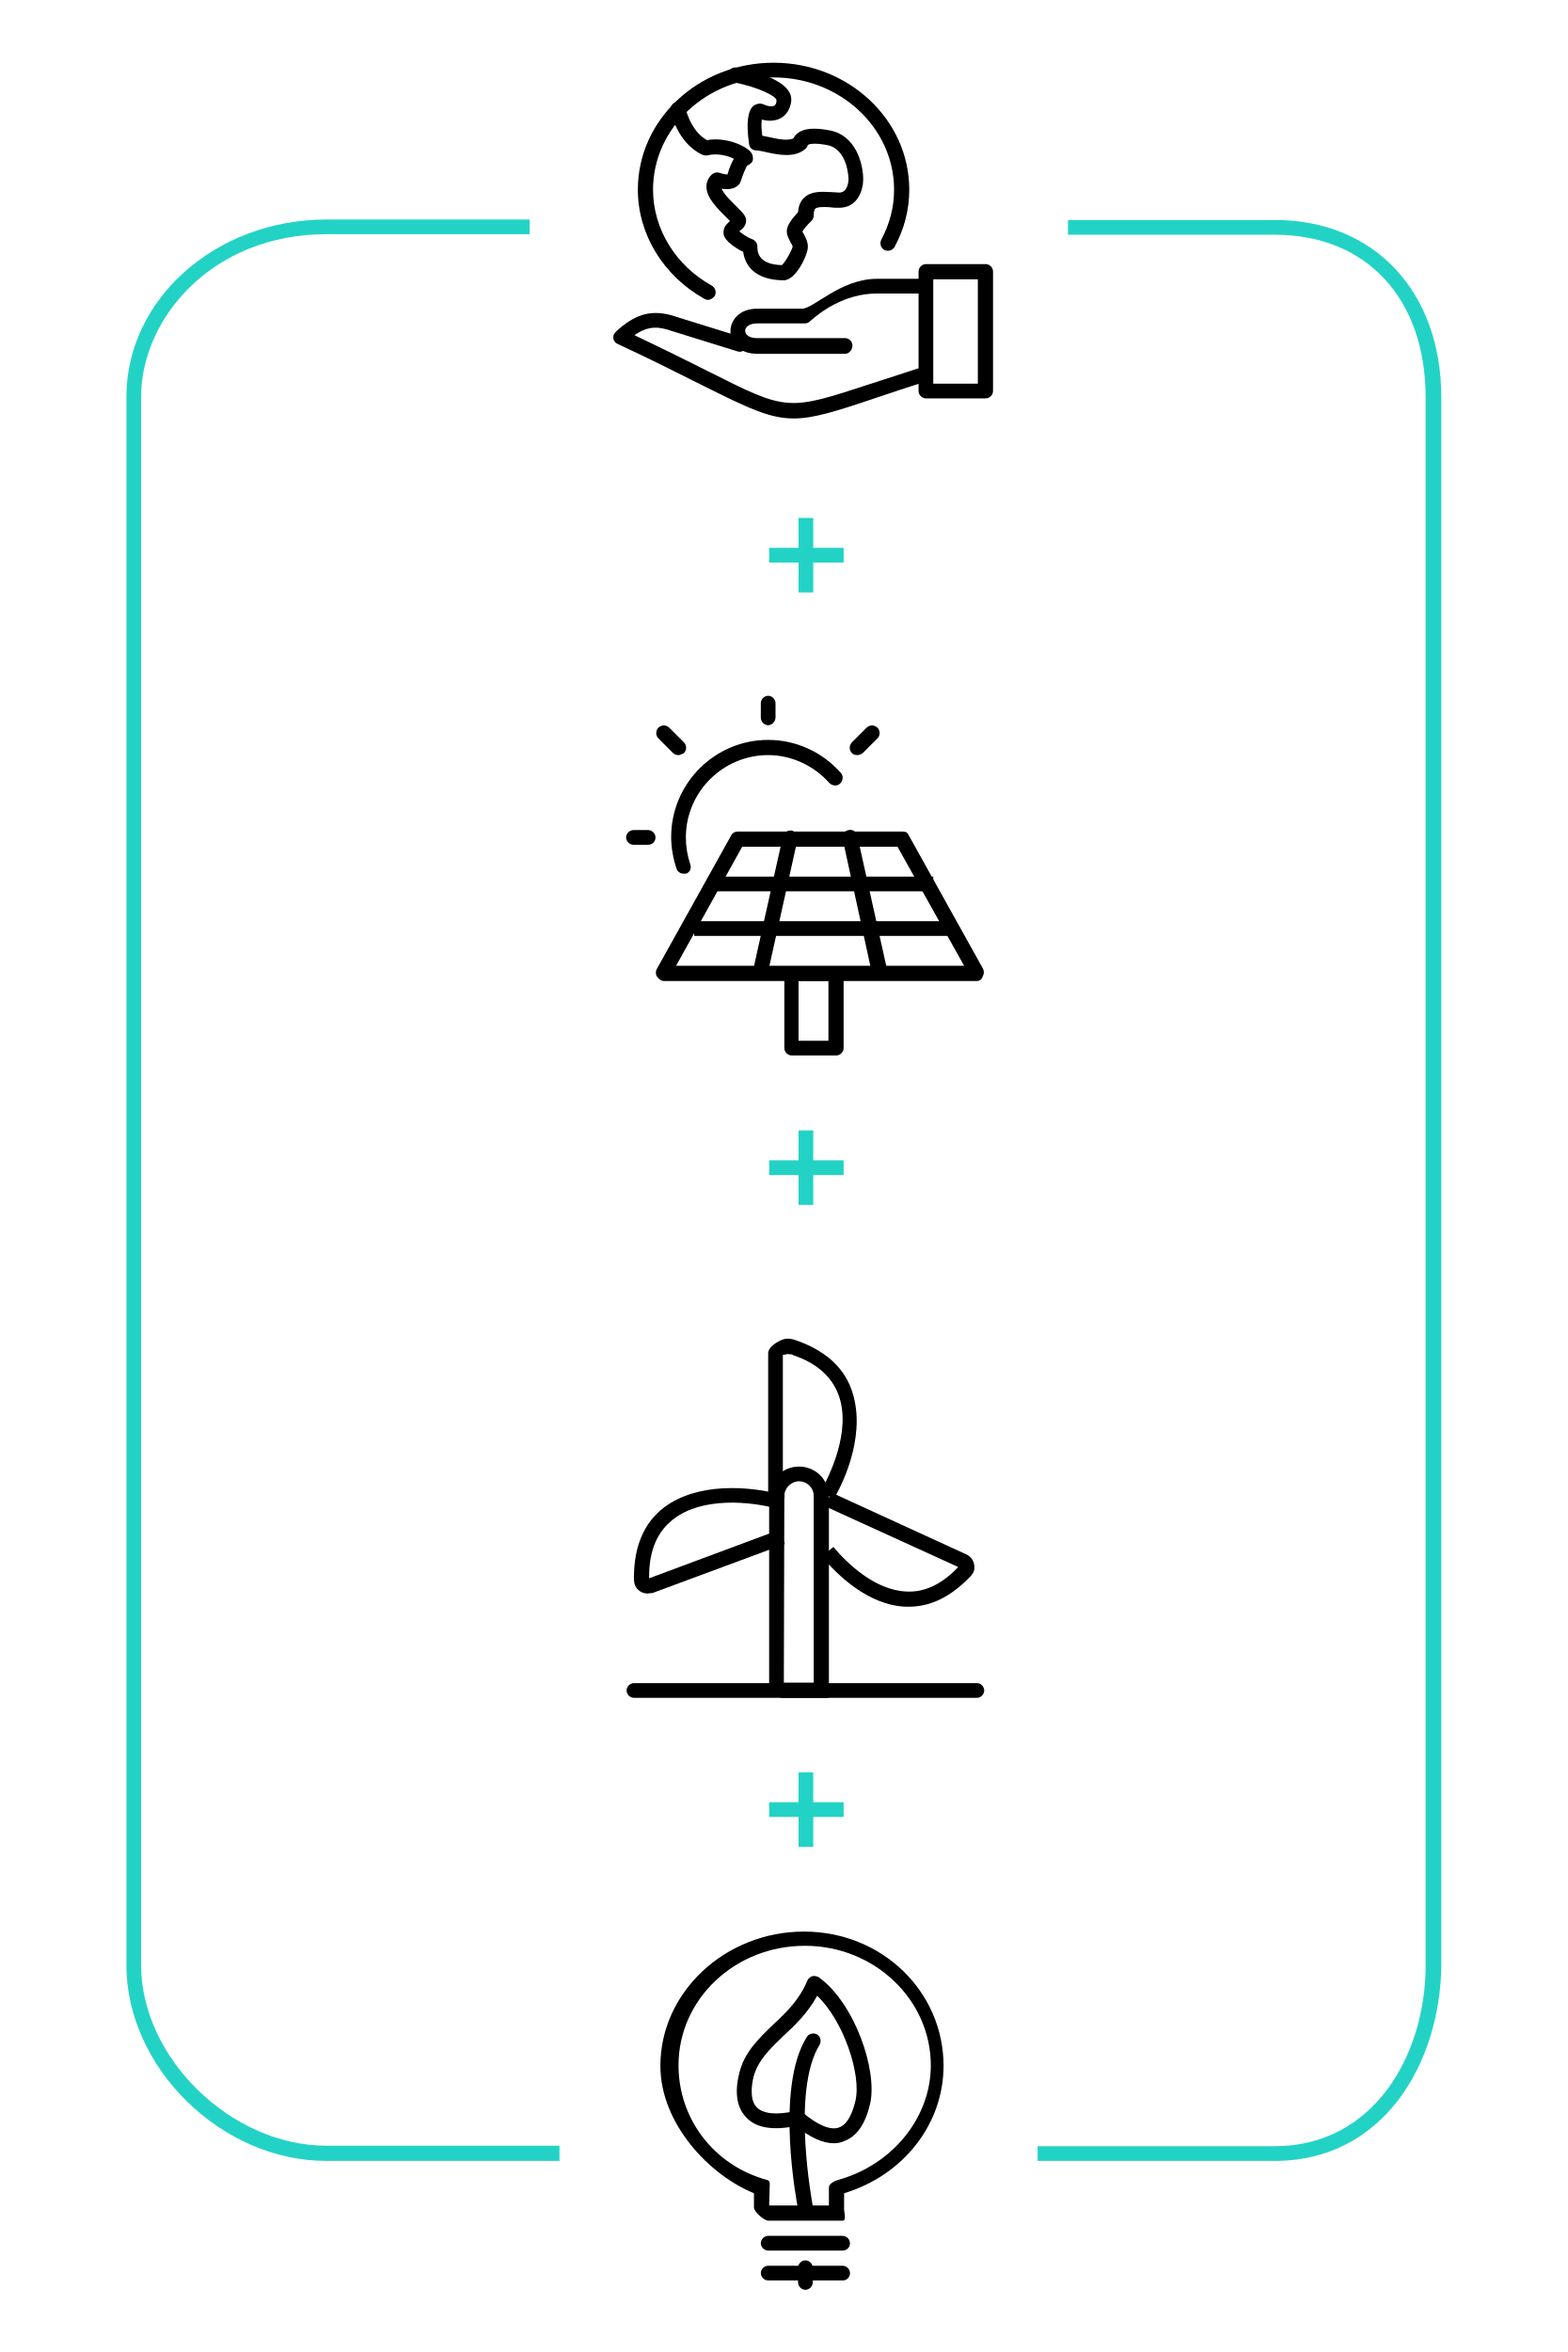
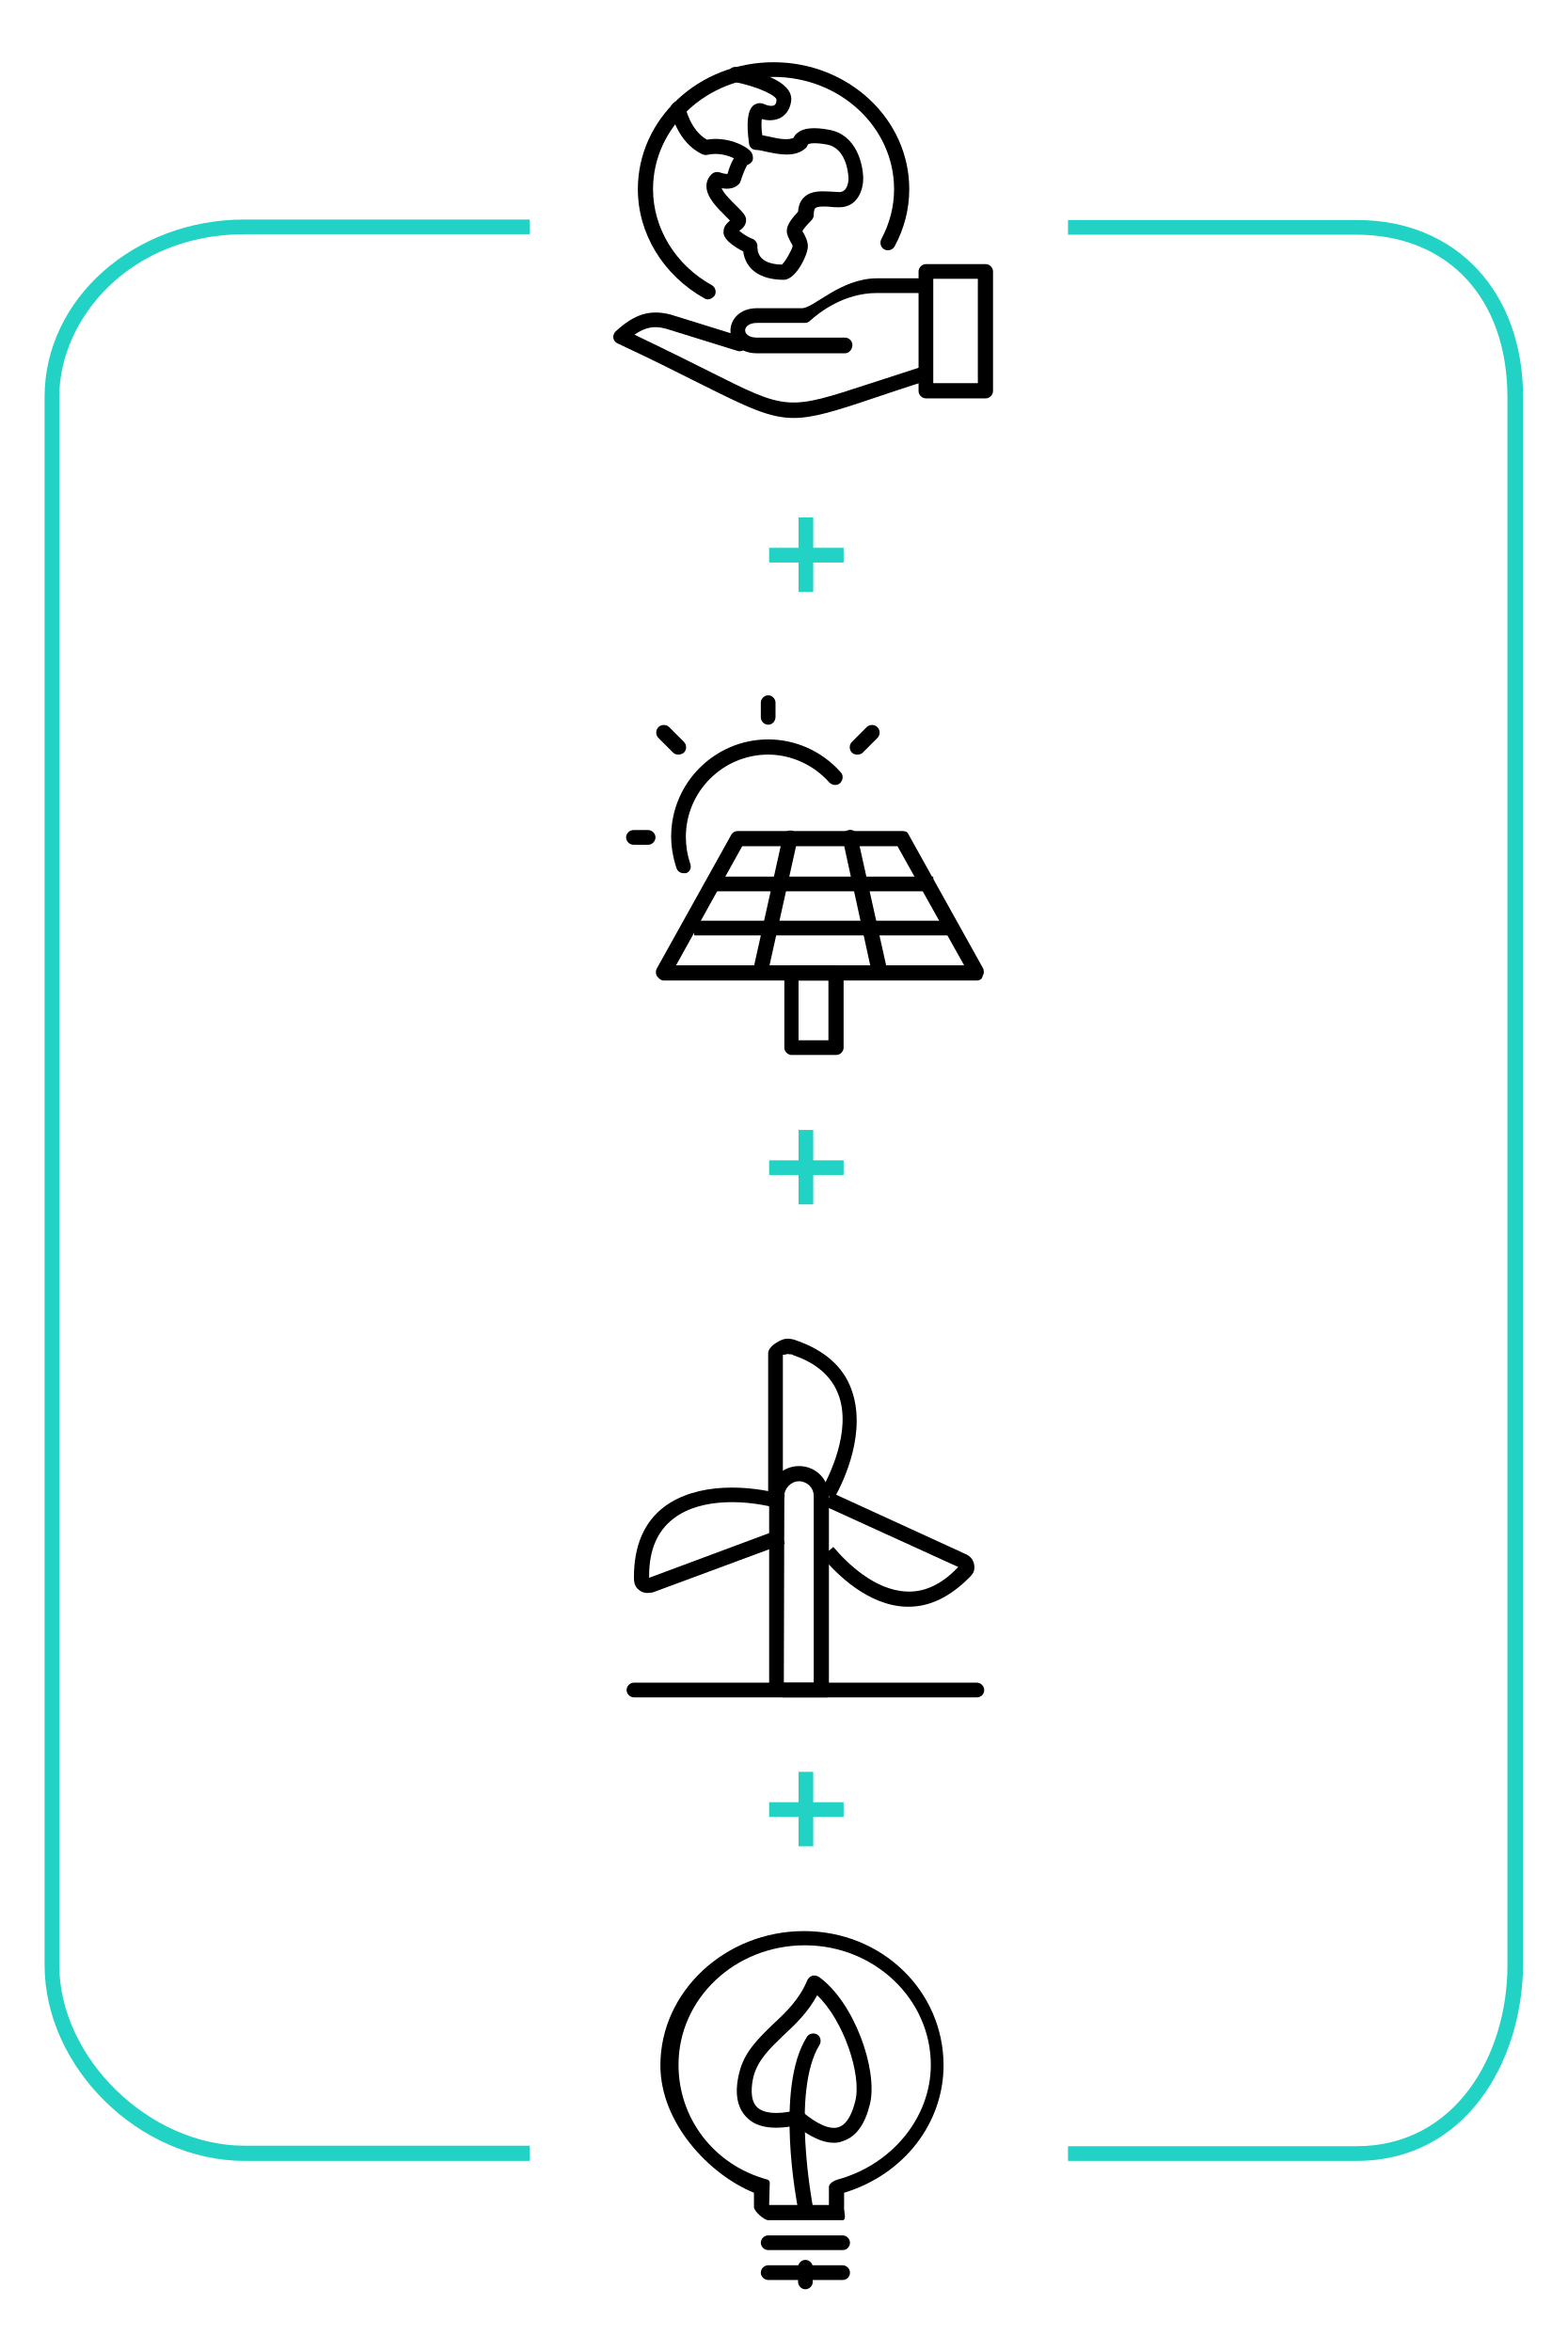
- <svg xmlns="http://www.w3.org/2000/svg" version="1.1" id="Layer_1" x="0px" y="0px" viewBox="32 -170.3 320 480" enable-background="new 32 -170.3 320 480" xml:space="preserve">
+ <svg xmlns="http://www.w3.org/2000/svg" version="1.1" id="Layer_1" x="0px" y="0px" viewBox="-479 161 320 480" style="enable-background:new -479 161 320 480;" xml:space="preserve">
+   <style type="text/css">
+ 	.st0{fill:#22D3C5;}
+ </style>
  <g>
    <g>
-       <g>
-         <path d="M234.7-90.5c0,0.8-0.7,1.5-1.5,1.5H221c-0.8,0-1.5-0.7-1.5-1.5v-24.4c0-0.8,0.7-1.5,1.5-1.5h12.2c0.8,0,1.5,0.7,1.5,1.5     V-90.5z M222.5-92h9.1v-21.3h-9.1V-92z" />
-       </g>
-       <g>
-         <path d="M194-84.9c-4.9,0-9.3-2.1-18.7-6.8c-4.4-2.2-9.9-5-17.2-8.4c-0.5-0.2-0.8-0.6-0.9-1.1s0.1-1,0.5-1.4     c3.8-3.5,7-4.5,11.2-3.4l14.5,4.5c0.8,0.2,1.3,1.1,1,1.9c-0.2,0.8-1.1,1.3-1.9,1l-14.5-4.5c-2.5-0.7-4.3-0.3-6.5,1.2     c6.3,3,11.1,5.4,15.1,7.4c16.1,8.1,16.1,8.1,32.9,2.6c3-1,6.6-2.1,10.8-3.5c0.8-0.2,1.7,0.2,1.9,1s-0.2,1.7-1,1.9     c-4.2,1.3-7.7,2.5-10.7,3.5C202.5-86.3,198-84.9,194-84.9z" />
-       </g>
-       <g>
-         <path d="M204.5-98.1h-18c-3.6,0-5.4-2.3-5.4-4.6s1.9-4.6,5.4-4.6h9.2c2.4,0,7.9-6.1,15.3-6.1h9.8c0.8,0,1.5,0.7,1.5,1.5     s-0.7,1.5-1.5,1.5H211c-6.8,0-11.8,4-13.7,5.7c-0.3,0.3-0.7,0.4-1,0.4h-9.8c-1.6,0-2.4,0.8-2.4,1.5s0.7,1.5,2.4,1.5h18     c0.8,0,1.5,0.7,1.5,1.5S205.4-98.1,204.5-98.1z" />
-       </g>
-       <g>
-         <path d="M176.5-109.1c-0.3,0-0.5-0.1-0.7-0.2c-8.4-4.7-13.6-13.2-13.6-22.3c0-14.3,12.4-25.9,27.7-25.9s27.7,11.6,27.7,25.9     c0,4.1-1,8-3,11.7c-0.4,0.7-1.3,1-2.1,0.6c-0.7-0.4-1-1.3-0.6-2.1c1.7-3.2,2.6-6.6,2.6-10.2c0-12.6-11-22.9-24.6-22.9     s-24.6,10.3-24.6,22.9c0,8,4.6,15.5,12,19.6c0.7,0.4,1,1.3,0.6,2.1C177.5-109.4,177-109.1,176.5-109.1z" />
-       </g>
-       <g>
-         <path d="M192-113.1c-4.8,0-7.8-2.1-8.3-5.8c-0.8-0.4-1.9-1-3-2c-0.7-0.7-1.1-1.4-1-2.1c0-1.1,0.8-1.7,1.3-2.2     c-0.2-0.2-0.5-0.5-0.7-0.7c-1.8-1.8-4.1-4-4.1-6.3c0-1,0.4-1.8,1.1-2.5c0.5-0.4,1.1-0.5,1.7-0.3c0.5,0.2,1.1,0.3,1.5,0.3     c0.4-1.5,0.9-2.5,1.3-3.2c-1.2-0.6-3.3-1.2-5.4-0.7c-0.3,0.1-0.7,0-1-0.1c-5.2-2.4-6.5-8.8-6.5-9c-0.2-0.8,0.4-1.6,1.2-1.8     c0.8-0.2,1.6,0.4,1.8,1.2c0,0,1,4.7,4.4,6.6c4-0.7,8,1.2,9,2.5c0.4,0.5,0.5,1.3,0.3,1.8c-0.2,0.4-0.6,0.7-1.1,0.9     c-0.3,0.5-0.9,1.9-1.3,3.2c-0.1,0.3-0.2,0.5-0.4,0.7c-1,1-2.4,1-3.5,0.8c0.4,1.1,2.2,2.8,3,3.6c1.3,1.3,2,2,2,2.9     c0,1.1-0.8,1.8-1.4,2.2l0,0c1.4,1.2,2.6,1.6,2.6,1.6c0.6,0.2,1.1,0.8,1.1,1.5c0,0.9,0,3.7,5,3.8c0.7-0.6,2.1-3.1,2.2-3.8     c0-0.1-0.2-0.5-0.4-0.8c-0.3-0.6-0.8-1.4-0.8-2.3c0-1.3,1.2-2.7,2.3-3.9c0.1-1.3,0.5-2.3,1.3-3c1.4-1.3,3.4-1.2,5.4-1.1     c0.5,0,1.1,0.1,1.7,0.1c1.8,0,1.9-2.4,1.9-2.7c0-0.2-0.1-6.2-4.4-7c-2.7-0.5-3.7-0.2-3.9,0c-0.1,0.3-0.2,0.5-0.4,0.7     c-2.2,2-5.5,1.3-7.9,0.8c-0.9-0.2-1.7-0.4-2.2-0.4c-0.8,0-1.4-0.5-1.5-1.3c-0.6-4.2-0.3-6.8,0.9-7.8c0.7-0.5,1.5-0.6,2.3-0.2     c0.7,0.3,1.4,0.4,1.9,0.2c0.4-0.2,0.5-0.7,0.5-1.1c0.1-0.8-3.6-2.7-8.7-3.7c-0.8-0.2-1.4-1-1.2-1.8c0.2-0.8,0.9-1.4,1.8-1.2     c3.5,0.7,11.6,2.7,11.1,6.9c-0.2,1.5-0.9,2.7-2.1,3.4c-1.1,0.6-2.5,0.7-3.9,0.3c-0.1,0.8-0.1,2,0.1,3.3c0.5,0.1,1,0.2,1.5,0.3     c1.7,0.4,3.8,0.8,4.9,0.2c0.1-0.3,0.4-0.7,0.8-1c1.2-1,3.4-1.2,6.5-0.6c5.5,1,6.9,7,6.9,10c0,2-1,5.8-4.9,5.8     c-0.6,0-1.2,0-1.8-0.1c-1.3-0.1-2.7-0.1-3.1,0.3c-0.2,0.2-0.3,0.7-0.3,1.4c0,0.4-0.2,0.8-0.5,1.1c-0.8,0.8-1.7,1.8-1.8,2.2     c0,0,0.3,0.5,0.4,0.7c0.3,0.6,0.7,1.4,0.7,2.3C197-118.5,194.5-113.1,192-113.1z" />
-       </g>
+       <path d="M-276.3,240.8c0,0.8-0.7,1.5-1.5,1.5H-290c-0.8,0-1.5-0.7-1.5-1.5v-24.4c0-0.8,0.7-1.5,1.5-1.5h12.2    c0.8,0,1.5,0.7,1.5,1.5V240.8z M-288.5,239.2h9.1v-21.3h-9.1V239.2z" />
    </g>
    <g>
-       <g>
-         <path d="M202.2,267.1c-2.3,0-4.8-1.2-7.8-3.5c-4.6,0.9-8,0.4-10-1.7c-2-2-2.5-5.1-1.5-9.1l0,0c1-4.2,3.9-7,6.9-9.9     c2.7-2.5,5.4-5.1,7-9c0.2-0.4,0.5-0.7,1-0.9c0.4-0.1,0.9,0,1.3,0.2c7.3,5.2,12.1,19,10.5,25.9c-1,4.2-2.8,6.7-5.4,7.6     C203.5,267,202.9,267.1,202.2,267.1z M194.8,260.4c0.4,0,0.7,0.1,1,0.4c3.1,2.6,5.7,3.7,7.4,3.1c1.9-0.6,2.9-3.3,3.4-5.4     c1.3-5.3-2.4-16.4-7.8-21.5c-1.9,3.5-4.5,6-6.9,8.2c-2.8,2.7-5.2,5-6.1,8.4c-0.4,1.7-0.8,4.7,0.7,6.2c1.3,1.3,4.1,1.6,7.9,0.7     C194.5,260.4,194.7,260.4,194.8,260.4z" />
-       </g>
-       <g>
-         <path d="M204,289h-15.2c-0.8,0-1.5-0.7-1.5-1.5s0.7-1.5,1.5-1.5H204c0.8,0,1.5,0.7,1.5,1.5S204.9,289,204,289z" />
-       </g>
-       <g>
-         <path d="M204,295.1h-15.2c-0.8,0-1.5-0.7-1.5-1.5s0.7-1.5,1.5-1.5H204c0.8,0,1.5,0.7,1.5,1.5S204.9,295.1,204,295.1z" />
-       </g>
-       <g>
-         <path d="M196.4,297c-0.8,0-1.5-0.7-1.5-1.5v-3c0-0.8,0.7-1.5,1.5-1.5s1.5,0.7,1.5,1.5v3C197.9,296.3,197.2,297,196.4,297z" />
-       </g>
-       <g>
-         <path d="M196.4,281.7c-0.7,0-1.3-0.5-1.5-1.2c-0.2-1-4.8-24.7,1.8-35.1c0.4-0.7,1.4-0.9,2.1-0.5c0.7,0.4,0.9,1.4,0.5,2.1     c-5.9,9.5-1.4,32.7-1.4,32.9c0.2,0.8-0.4,1.6-1.2,1.8C196.5,281.7,196.5,281.7,196.4,281.7z" />
-       </g>
-       <g>
-         <path d="M204,282.9h-15.2c-0.8,0-2.9-1.8-2.9-2.7v-2.9c-9.1-3.7-19.1-14.2-19.1-26c0-15.1,13.3-27.4,29.3-27.4     s28.5,12.3,28.5,27.4c0,11.8-8.1,22.3-20.3,26v2.9C204.2,281,204.9,282.9,204,282.9z M189,279.8h12.2v-3.7c0-0.7,1.1-1.3,1.8-1.5     c11-3,19-12.6,19-23.4c0-13.4-11.5-24.4-25.7-24.4c-14.3,0-25.8,10.9-25.8,24.4c0,10.8,7.1,20.4,18.1,23.4     c0.7,0.2,0.5,0.8,0.5,1.5L189,279.8L189,279.8z" />
-       </g>
+       <path d="M-317,246.3c-4.9,0-9.3-2.1-18.7-6.8c-4.4-2.2-9.9-5-17.2-8.4c-0.5-0.2-0.8-0.6-0.9-1.1c-0.1-0.5,0.1-1,0.5-1.4    c3.8-3.5,7-4.5,11.2-3.4l14.5,4.5c0.8,0.2,1.3,1.1,1,1.9c-0.2,0.8-1.1,1.3-1.9,1l-14.5-4.5c-2.5-0.7-4.3-0.3-6.5,1.2    c6.3,3,11.1,5.4,15.1,7.4c16.1,8.1,16.1,8.1,32.9,2.6c3-1,6.6-2.1,10.8-3.5c0.8-0.2,1.7,0.2,1.9,1c0.2,0.8-0.2,1.7-1,1.9    c-4.2,1.3-7.7,2.5-10.7,3.5C-308.5,244.9-313,246.3-317,246.3z" />
    </g>
    <g>
-       <g>
-         <path d="M188.8-22.3c-0.8,0-1.5-0.7-1.5-1.5v-3c0-0.8,0.7-1.5,1.5-1.5s1.5,0.7,1.5,1.5v3C190.2-22.9,189.5-22.3,188.8-22.3z" />
-       </g>
-       <g>
-         <path d="M170.5-16.2c-0.4,0-0.8-0.1-1.1-0.4l-3-3c-0.6-0.6-0.6-1.6,0-2.2s1.6-0.6,2.2,0l3,3c0.6,0.6,0.6,1.6,0,2.2     C171.2-16.4,170.8-16.2,170.5-16.2z" />
-       </g>
-       <g>
-         <path d="M207-16.2c-0.4,0-0.8-0.1-1.1-0.4c-0.6-0.6-0.6-1.6,0-2.2l3-3c0.6-0.6,1.6-0.6,2.2,0s0.6,1.6,0,2.2l-3,3     C207.8-16.4,207.4-16.2,207-16.2z" />
-       </g>
-       <g>
-         <path d="M164.3,2.1h-3c-0.8,0-1.5-0.7-1.5-1.5s0.7-1.5,1.5-1.5h3c0.8,0,1.5,0.7,1.5,1.5S165.2,2.1,164.3,2.1z" />
-       </g>
-       <g>
-         <path d="M171.5,8c-0.6,0-1.2-0.4-1.4-1c-0.7-2.1-1.1-4.3-1.1-6.5c0-10.9,8.9-19.8,19.8-19.8c5.6,0,11,2.4,14.8,6.7     c0.6,0.6,0.5,1.6-0.1,2.2c-0.6,0.6-1.6,0.5-2.2-0.1c-3.2-3.6-7.8-5.7-12.5-5.7c-9.2,0-16.8,7.5-16.8,16.8c0,1.9,0.3,3.7,0.9,5.5     c0.3,0.8-0.1,1.7-0.9,1.9C171.8,8,171.7,8,171.5,8z" />
-       </g>
-       <g>
-         <path d="M231.4,29.9h-64c-0.5,0-1-0.5-1.3-0.9c-0.3-0.5-0.3-1.1,0-1.6l15.2-27.3c0.3-0.5,0.8-0.7,1.3-0.7h33.5     c0.6,0,1.1,0.1,1.3,0.6l15.2,27.3c0.3,0.5,0.3,1.2,0,1.6C232.5,29.5,232,29.9,231.4,29.9z M170,26.8h58.8L215.2,2.5h-31.7     L170,26.8z" />
-       </g>
-       <g>
-         <path d="M204.2,43.6c0,0.8-0.7,1.5-1.5,1.5h-9.1c-0.8,0-1.5-0.7-1.5-1.5V28.4c0-0.8,0.7-1.5,1.5-1.5h9.1c0.8,0,1.5,0.7,1.5,1.5     V43.6z M195,42.1h6.1V29.9H195V42.1z" />
-       </g>
-       <g>
-         <path d="M187.2,29.6c-0.1,0-0.2,0-0.3,0c-0.8-0.2-1.3-1-1.2-1.8l6.1-27.4c0.2-0.8,1-1.3,1.8-1.2c0.8,0.2,1.3,1,1.2,1.8l-6.1,27.4     C188.5,29.1,187.8,29.6,187.2,29.6z" />
-       </g>
-       <g>
-         <path d="M211.5,29.6c-0.7,0-1.3-0.5-1.5-1.2l-6-27.5c-0.2-0.8,0.3-1.6,1.2-1.8c0.8-0.2,1.6,0.3,1.8,1.2l6.1,27.4     c0.2,0.8-0.3,1.6-1.2,1.8C211.9,29.5,211.7,29.6,211.5,29.6z" />
-       </g>
-       <g>
-         <rect x="176.8" y="8.6" width="45.7" height="3" />
-       </g>
-       <g>
-         <rect x="173.7" y="17.7" width="51.8" height="3" />
-       </g>
+       <path d="M-306.5,233.1h-18c-3.6,0-5.4-2.3-5.4-4.6c0-2.3,1.9-4.6,5.4-4.6h9.2c2.4,0,7.9-6.1,15.3-6.1h9.8c0.8,0,1.5,0.7,1.5,1.5    c0,0.8-0.7,1.5-1.5,1.5h-9.8c-6.8,0-11.8,4-13.7,5.7c-0.3,0.3-0.7,0.4-1,0.4h-9.8c-1.6,0-2.4,0.8-2.4,1.5s0.7,1.5,2.4,1.5h18    c0.8,0,1.5,0.7,1.5,1.5S-305.6,233.1-306.5,233.1z" />
    </g>
    <g>
-       <g>
-         <path d="M164.2,154.9c-0.8,0-1.5-0.3-2.1-0.9c-0.7-0.8-0.7-1.7-0.7-2.3c0-6.5,2.1-11.3,6.2-14.4c6.7-5,17.1-4.5,24.6-2.4     l-0.8,2.9c-6.5-1.9-16.2-2.5-21.9,1.9c-3.3,2.5-5,6.4-5,11.7v0.4l26.6-9.9l1.1,2.9l-27,10C164.8,154.8,164.5,154.9,164.2,154.9z" />
-       </g>
-       <g>
-         <path d="M202.2,135.6l-2.7-1.5c1.6-2.8,6.5-12.4,3.6-19.9c-1.4-3.6-4.4-6.3-9.1-7.9l-0.4-0.2c0,0-0.8,0-0.8-0.1     c-0.1,0.1-1,0.2-1,0.2v30.2h-3v-30.5c0-1.4,2.1-2.5,2.9-2.8c1-0.4,2.2-0.1,2.7,0.1c5.8,2,9.6,5.3,11.3,9.8     C209,121.7,204.5,131.7,202.2,135.6z" />
-       </g>
-       <g>
-         <path d="M217.5,157.6c-0.2,0-0.4,0-0.6,0c-7.7-0.3-14-6.5-17.1-10.2l2.3-2c2.8,3.3,8.4,8.8,14.9,9.1c3.6,0.2,7.1-1.4,10.3-4.7     l0.3-0.3l-27.2-12.4l1.3-2.8l27.5,12.6c1.1,0.5,1.7,1.5,1.7,2.7c0,1.1-0.7,1.7-1.1,2.1C225.8,155.8,221.7,157.6,217.5,157.6z" />
-       </g>
-       <g>
-         <path d="M231.4,176.2h-70c-0.8,0-1.5-0.7-1.5-1.5c0-0.8,0.7-1.5,1.5-1.5h70c0.8,0,1.5,0.7,1.5,1.5     C232.9,175.5,232.2,176.2,231.4,176.2z" />
-       </g>
-       <g>
-         <path d="M200.9,176.2h-9.1c-0.8,0-2.8-0.9-2.8-1.7v-39.4c0-3.4,2.7-6.1,6.1-6.1c3.4,0,6.1,2.7,6.1,6.1v39.4     C201,175.3,201.8,176.2,200.9,176.2z M192,173.1h6.1V135c0-1.7-1.4-3-3-3s-3,1.4-3,3L192,173.1L192,173.1z" />
-       </g>
+       <path d="M-334.5,222.1c-0.3,0-0.5-0.1-0.7-0.2c-8.4-4.7-13.6-13.2-13.6-22.3c0-14.3,12.4-25.9,27.7-25.9    c15.3,0,27.7,11.6,27.7,25.9c0,4.1-1,8-3,11.7c-0.4,0.7-1.3,1-2.1,0.6c-0.7-0.4-1-1.3-0.6-2.1c1.7-3.2,2.6-6.6,2.6-10.2    c0-12.6-11-22.9-24.6-22.9s-24.6,10.3-24.6,22.9c0,8,4.6,15.5,12,19.6c0.7,0.4,1,1.3,0.6,2.1C-333.5,221.8-334,222.1-334.5,222.1z    " />
    </g>
    <g>
-       <path fill="#22D3C5" d="M146.2,270.7H98.6c-21.4,0-40.8-19-40.8-40v-320c0-20,18.3-36.2,40.8-36.2h41.5v3H98.6    c-23.3,0-37.8,17.2-37.8,33.2v320c0,19,18.4,36.9,37.8,36.9h47.6V270.7z" />
+       <path d="M-319,218.1c-4.8,0-7.8-2.1-8.3-5.8c-0.8-0.4-1.9-1-3-2c-0.7-0.7-1.1-1.4-1-2.1c0-1.1,0.8-1.7,1.3-2.2    c-0.2-0.2-0.5-0.5-0.7-0.7c-1.8-1.8-4.1-4-4.1-6.3c0-1,0.4-1.8,1.1-2.5c0.5-0.4,1.1-0.5,1.7-0.3c0.5,0.2,1.1,0.3,1.5,0.3    c0.4-1.5,0.9-2.5,1.3-3.2c-1.2-0.6-3.3-1.2-5.4-0.7c-0.3,0.1-0.7,0-1-0.1c-5.2-2.4-6.5-8.8-6.5-9c-0.2-0.8,0.4-1.6,1.2-1.8    c0.8-0.2,1.6,0.4,1.8,1.2c0,0,1,4.7,4.4,6.6c4-0.7,8,1.2,9,2.5c0.4,0.5,0.5,1.3,0.3,1.8c-0.2,0.4-0.6,0.7-1.1,0.9    c-0.3,0.5-0.9,1.9-1.3,3.2c-0.1,0.3-0.2,0.5-0.4,0.7c-1,1-2.4,1-3.5,0.8c0.4,1.1,2.2,2.8,3,3.6c1.3,1.3,2,2,2,2.9    c0,1.1-0.8,1.8-1.4,2.2l0,0c1.4,1.2,2.6,1.6,2.6,1.6c0.6,0.2,1.1,0.8,1.1,1.5c0,0.9,0,3.7,5,3.8c0.7-0.6,2.1-3.1,2.2-3.8    c0-0.1-0.2-0.5-0.4-0.8c-0.3-0.6-0.8-1.4-0.8-2.3c0-1.3,1.2-2.7,2.3-3.9c0.1-1.3,0.5-2.3,1.3-3c1.4-1.3,3.4-1.2,5.4-1.1    c0.5,0,1.1,0.1,1.7,0.1c1.8,0,1.9-2.4,1.9-2.7c0-0.2-0.1-6.2-4.4-7c-2.7-0.5-3.7-0.2-3.9,0c-0.1,0.3-0.2,0.5-0.4,0.7    c-2.2,2-5.5,1.3-7.9,0.8c-0.9-0.2-1.7-0.4-2.2-0.4c-0.8,0-1.4-0.5-1.5-1.3c-0.6-4.2-0.3-6.8,0.9-7.8c0.7-0.5,1.5-0.6,2.3-0.2    c0.7,0.3,1.4,0.4,1.9,0.2c0.4-0.2,0.5-0.7,0.5-1.1c0.1-0.8-3.6-2.7-8.7-3.7c-0.8-0.2-1.4-1-1.2-1.8c0.2-0.8,0.9-1.4,1.8-1.2    c3.5,0.7,11.6,2.7,11.1,6.9c-0.2,1.5-0.9,2.7-2.1,3.4c-1.1,0.6-2.5,0.7-3.9,0.3c-0.1,0.8-0.1,2,0.1,3.3c0.5,0.1,1,0.2,1.5,0.3    c1.7,0.4,3.8,0.8,4.9,0.2c0.1-0.3,0.4-0.7,0.8-1c1.2-1,3.4-1.2,6.5-0.6c5.5,1,6.9,7,6.9,10c0,2-1,5.8-4.9,5.8    c-0.6,0-1.2,0-1.8-0.1c-1.3-0.1-2.7-0.1-3.1,0.3c-0.2,0.2-0.3,0.7-0.3,1.4c0,0.4-0.2,0.8-0.5,1.1c-0.8,0.8-1.7,1.8-1.8,2.2    c0,0,0.3,0.5,0.4,0.7c0.3,0.6,0.7,1.4,0.7,2.3C-314,212.8-316.5,218.1-319,218.1z" />
+     </g>
+   </g>
+   <g>
+     <g>
+       <path d="M-308.8,598.3c-2.3,0-4.8-1.2-7.8-3.5c-4.6,0.9-8,0.4-10-1.7c-2-2-2.5-5.1-1.5-9.1l0,0c1-4.2,3.9-7,6.9-9.9    c2.7-2.5,5.4-5.1,7-9c0.2-0.4,0.5-0.7,1-0.9c0.4-0.1,0.9,0,1.3,0.2c7.3,5.2,12.1,19,10.5,25.9c-1,4.2-2.8,6.7-5.4,7.6    C-307.5,598.2-308.1,598.3-308.8,598.3z M-316.2,591.6c0.4,0,0.7,0.1,1,0.4c3.1,2.6,5.7,3.7,7.4,3.1c1.9-0.6,2.9-3.3,3.4-5.4    c1.3-5.3-2.4-16.4-7.8-21.5c-1.9,3.5-4.5,6-6.9,8.2c-2.8,2.7-5.2,5-6.1,8.4c-0.4,1.7-0.8,4.7,0.7,6.2c1.3,1.3,4.1,1.6,7.9,0.7    C-316.5,591.6-316.3,591.6-316.2,591.6z" />
    </g>
    <g>
-       <path fill="#22D3C5" d="M292.2,270.7h-48.4v-3h48.4c20.2,0,30.8-18.6,30.8-36.9v-320c0-20.2-12.1-33.2-30.8-33.2H250v-3h42.3    c20.2,0,33.9,14.6,33.9,36.2v320C326,250.6,314.5,270.7,292.2,270.7z" />
+       <path d="M-307,620.2h-15.2c-0.8,0-1.5-0.7-1.5-1.5s0.7-1.5,1.5-1.5h15.2c0.8,0,1.5,0.7,1.5,1.5S-306.1,620.2-307,620.2z" />
    </g>
    <g>
-       <g>
-         <rect x="195" y="191.4" fill="#22D3C5" width="3" height="15.2" />
-       </g>
-       <g>
-         <rect x="189" y="197.5" fill="#22D3C5" width="15.2" height="3" />
-       </g>
+       <path d="M-307,626.3h-15.2c-0.8,0-1.5-0.7-1.5-1.5s0.7-1.5,1.5-1.5h15.2c0.8,0,1.5,0.7,1.5,1.5S-306.1,626.3-307,626.3z" />
    </g>
    <g>
-       <g>
-         <rect x="195" y="60.4" fill="#22D3C5" width="3" height="15.2" />
-       </g>
-       <g>
-         <rect x="189" y="66.5" fill="#22D3C5" width="15.2" height="3" />
-       </g>
+       <path d="M-314.6,628.2c-0.8,0-1.5-0.7-1.5-1.5v-3c0-0.8,0.7-1.5,1.5-1.5c0.8,0,1.5,0.7,1.5,1.5v3    C-313.1,627.5-313.8,628.2-314.6,628.2z" />
    </g>
    <g>
-       <g>
-         <rect x="195" y="-64.6" fill="#22D3C5" width="3" height="15.2" />
-       </g>
-       <g>
-         <rect x="189" y="-58.5" fill="#22D3C5" width="15.2" height="3" />
-       </g>
+       <path d="M-314.6,613c-0.7,0-1.3-0.5-1.5-1.2c-0.2-1-4.8-24.7,1.8-35.1c0.4-0.7,1.4-0.9,2.1-0.5c0.7,0.4,0.9,1.4,0.5,2.1    c-5.9,9.5-1.4,32.7-1.4,32.9c0.2,0.8-0.4,1.6-1.2,1.8C-314.5,613-314.5,613-314.6,613z" />
+     </g>
+     <g>
+       <path d="M-307,614.1h-15.2c-0.8,0-2.9-1.8-2.9-2.7v-2.9c-9.1-3.7-19.1-14.2-19.1-26c0-15.1,13.3-27.4,29.3-27.4    s28.5,12.3,28.5,27.4c0,11.8-8.1,22.3-20.3,26v2.9C-306.8,612.2-306.1,614.1-307,614.1z M-322,611h12.2v-3.7    c0-0.7,1.1-1.3,1.8-1.5c11-3,19-12.6,19-23.4c0-13.4-11.5-24.4-25.7-24.4c-14.3,0-25.8,10.9-25.8,24.4c0,10.8,7.1,20.4,18.1,23.4    c0.7,0.2,0.5,0.8,0.5,1.5L-322,611L-322,611z" />
+     </g>
+   </g>
+   <g>
+     <g>
+       <path d="M-322.2,308.9c-0.8,0-1.5-0.7-1.5-1.5v-3c0-0.8,0.7-1.5,1.5-1.5c0.8,0,1.5,0.7,1.5,1.5v3    C-320.8,308.4-321.5,308.9-322.2,308.9z" />
+     </g>
+     <g>
+       <path d="M-340.5,315c-0.4,0-0.8-0.1-1.1-0.4l-3-3c-0.6-0.6-0.6-1.6,0-2.2s1.6-0.6,2.2,0l3,3c0.6,0.6,0.6,1.6,0,2.2    C-339.8,314.9-340.2,315-340.5,315z" />
+     </g>
+     <g>
+       <path d="M-304,315c-0.4,0-0.8-0.1-1.1-0.4c-0.6-0.6-0.6-1.6,0-2.2l3-3c0.6-0.6,1.6-0.6,2.2,0c0.6,0.6,0.6,1.6,0,2.2l-3,3    C-303.2,314.9-303.6,315-304,315z" />
+     </g>
+     <g>
+       <path d="M-346.7,333.4h-3c-0.8,0-1.5-0.7-1.5-1.5c0-0.8,0.7-1.5,1.5-1.5h3c0.8,0,1.5,0.7,1.5,1.5    C-345.2,332.6-345.8,333.4-346.7,333.4z" />
+     </g>
+     <g>
+       <path d="M-339.5,339.2c-0.6,0-1.2-0.4-1.4-1c-0.7-2.1-1.1-4.3-1.1-6.5c0-10.9,8.9-19.8,19.8-19.8c5.6,0,11,2.4,14.8,6.7    c0.6,0.6,0.5,1.6-0.1,2.2c-0.6,0.6-1.6,0.5-2.2-0.1c-3.2-3.6-7.8-5.7-12.5-5.7c-9.2,0-16.8,7.5-16.8,16.8c0,1.9,0.3,3.7,0.9,5.5    c0.3,0.8-0.1,1.7-0.9,1.9C-339.2,339.2-339.3,339.2-339.5,339.2z" />
+     </g>
+     <g>
+       <path d="M-279.6,361.1h-64c-0.5,0-1-0.5-1.3-0.9c-0.3-0.5-0.3-1.1,0-1.6l15.2-27.3c0.3-0.5,0.8-0.7,1.3-0.7h33.5    c0.6,0,1.1,0.1,1.3,0.6l15.2,27.3c0.3,0.5,0.3,1.2,0,1.6C-278.5,360.8-279,361.1-279.6,361.1z M-341,358h58.8l-13.6-24.3h-31.7    L-341,358z" />
+     </g>
+     <g>
+       <path d="M-306.8,374.8c0,0.8-0.7,1.5-1.5,1.5h-9.1c-0.8,0-1.5-0.7-1.5-1.5v-15.2c0-0.8,0.7-1.5,1.5-1.5h9.1c0.8,0,1.5,0.7,1.5,1.5    V374.8z M-316,373.3h6.1v-12.2h-6.1V373.3z" />
+     </g>
+     <g>
+       <path d="M-323.8,360.9c-0.1,0-0.2,0-0.3,0c-0.8-0.2-1.3-1-1.2-1.8l6.1-27.4c0.2-0.8,1-1.3,1.8-1.2c0.8,0.2,1.3,1,1.2,1.8    l-6.1,27.4C-322.5,360.4-323.2,360.9-323.8,360.9z" />
+     </g>
+     <g>
+       <path d="M-299.5,360.9c-0.7,0-1.3-0.5-1.5-1.2l-6-27.5c-0.2-0.8,0.3-1.6,1.2-1.8c0.8-0.2,1.6,0.3,1.8,1.2l6.1,27.4    c0.2,0.8-0.3,1.6-1.2,1.8C-299.1,360.8-299.3,360.9-299.5,360.9z" />
+     </g>
+     <g>
+       <rect x="-334.2" y="339.9" width="45.7" height="3" />
+     </g>
+     <g>
+       <rect x="-337.3" y="348.9" width="51.8" height="3" />
+     </g>
+   </g>
+   <g>
+     <g>
+       <path d="M-346.8,486.1c-0.8,0-1.5-0.3-2.1-0.9c-0.7-0.8-0.7-1.7-0.7-2.3c0-6.5,2.1-11.3,6.2-14.4c6.7-5,17.1-4.5,24.6-2.4    l-0.8,2.9c-6.5-1.9-16.2-2.5-21.9,1.9c-3.3,2.5-5,6.4-5,11.7v0.4l26.6-9.9l1.1,2.9l-27,10C-346.2,486-346.5,486.1-346.8,486.1z" />
+     </g>
+     <g>
+       <path d="M-308.8,466.9l-2.7-1.5c1.6-2.8,6.5-12.4,3.6-19.9c-1.4-3.6-4.4-6.3-9.1-7.9l-0.4-0.2c0,0-0.8,0-0.8-0.1    c-0.1,0.1-1,0.2-1,0.2v30.2h-3v-30.5c0-1.4,2.1-2.5,2.9-2.8c1-0.4,2.2-0.1,2.7,0.1c5.8,2,9.6,5.3,11.3,9.8    C-302,452.9-306.5,462.9-308.8,466.9z" />
+     </g>
+     <g>
+       <path d="M-293.5,488.9c-0.2,0-0.4,0-0.6,0c-7.7-0.3-14-6.5-17.1-10.2l2.3-2c2.8,3.3,8.4,8.8,14.9,9.1c3.6,0.2,7.1-1.4,10.3-4.7    l0.3-0.3l-27.2-12.4l1.3-2.8l27.5,12.6c1.1,0.5,1.7,1.5,1.7,2.7c0,1.1-0.7,1.7-1.1,2.1C-285.2,487-289.3,488.9-293.5,488.9z" />
+     </g>
+     <g>
+       <path d="M-279.6,507.4h-70c-0.8,0-1.5-0.7-1.5-1.5c0-0.8,0.7-1.5,1.5-1.5h70c0.8,0,1.5,0.7,1.5,1.5    C-278.1,506.8-278.8,507.4-279.6,507.4z" />
+     </g>
+     <g>
+       <path d="M-310.1,507.4h-9.1c-0.8,0-2.8-0.9-2.8-1.7v-39.4c0-3.4,2.7-6.1,6.1-6.1c3.4,0,6.1,2.7,6.1,6.1v39.4    C-310,506.5-309.2,507.4-310.1,507.4z M-319,504.4h6.1v-38.1c0-1.7-1.4-3-3-3s-3,1.4-3,3L-319,504.4L-319,504.4z" />
+     </g>
+   </g>
+   <g>
+     <path class="st0" d="M-370.9,602h-58.2c-21.4,0-40.8-19-40.8-40V242c0-20,18.3-36.2,40.8-36.2h58.2v3h-58.2   c-23.3,0-37.8,17.2-37.8,33.2v320c0,19,18.4,36.9,37.8,36.9h58.2V602z" />
+   </g>
+   <g>
+     <path class="st0" d="M-202.1,602H-261v-3h58.9c20.2,0,30.8-18.6,30.8-36.9v-320c0-20.2-12.1-33.2-30.8-33.2H-261v-3h59   c20.2,0,33.9,14.6,33.9,36.2v320C-168.3,581.8-179.8,602-202.1,602z" />
+   </g>
+   <g>
+     <g>
+       <rect x="-316" y="522.6" class="st0" width="3" height="15.2" />
+     </g>
+     <g>
+       <rect x="-322" y="528.8" class="st0" width="15.2" height="3" />
+     </g>
+   </g>
+   <g>
+     <g>
+       <rect x="-316" y="391.6" class="st0" width="3" height="15.2" />
+     </g>
+     <g>
+       <rect x="-322" y="397.8" class="st0" width="15.2" height="3" />
+     </g>
+   </g>
+   <g>
+     <g>
+       <rect x="-316" y="266.6" class="st0" width="3" height="15.2" />
+     </g>
+     <g>
+       <rect x="-322" y="272.8" class="st0" width="15.2" height="3" />
    </g>
  </g>
</svg>
